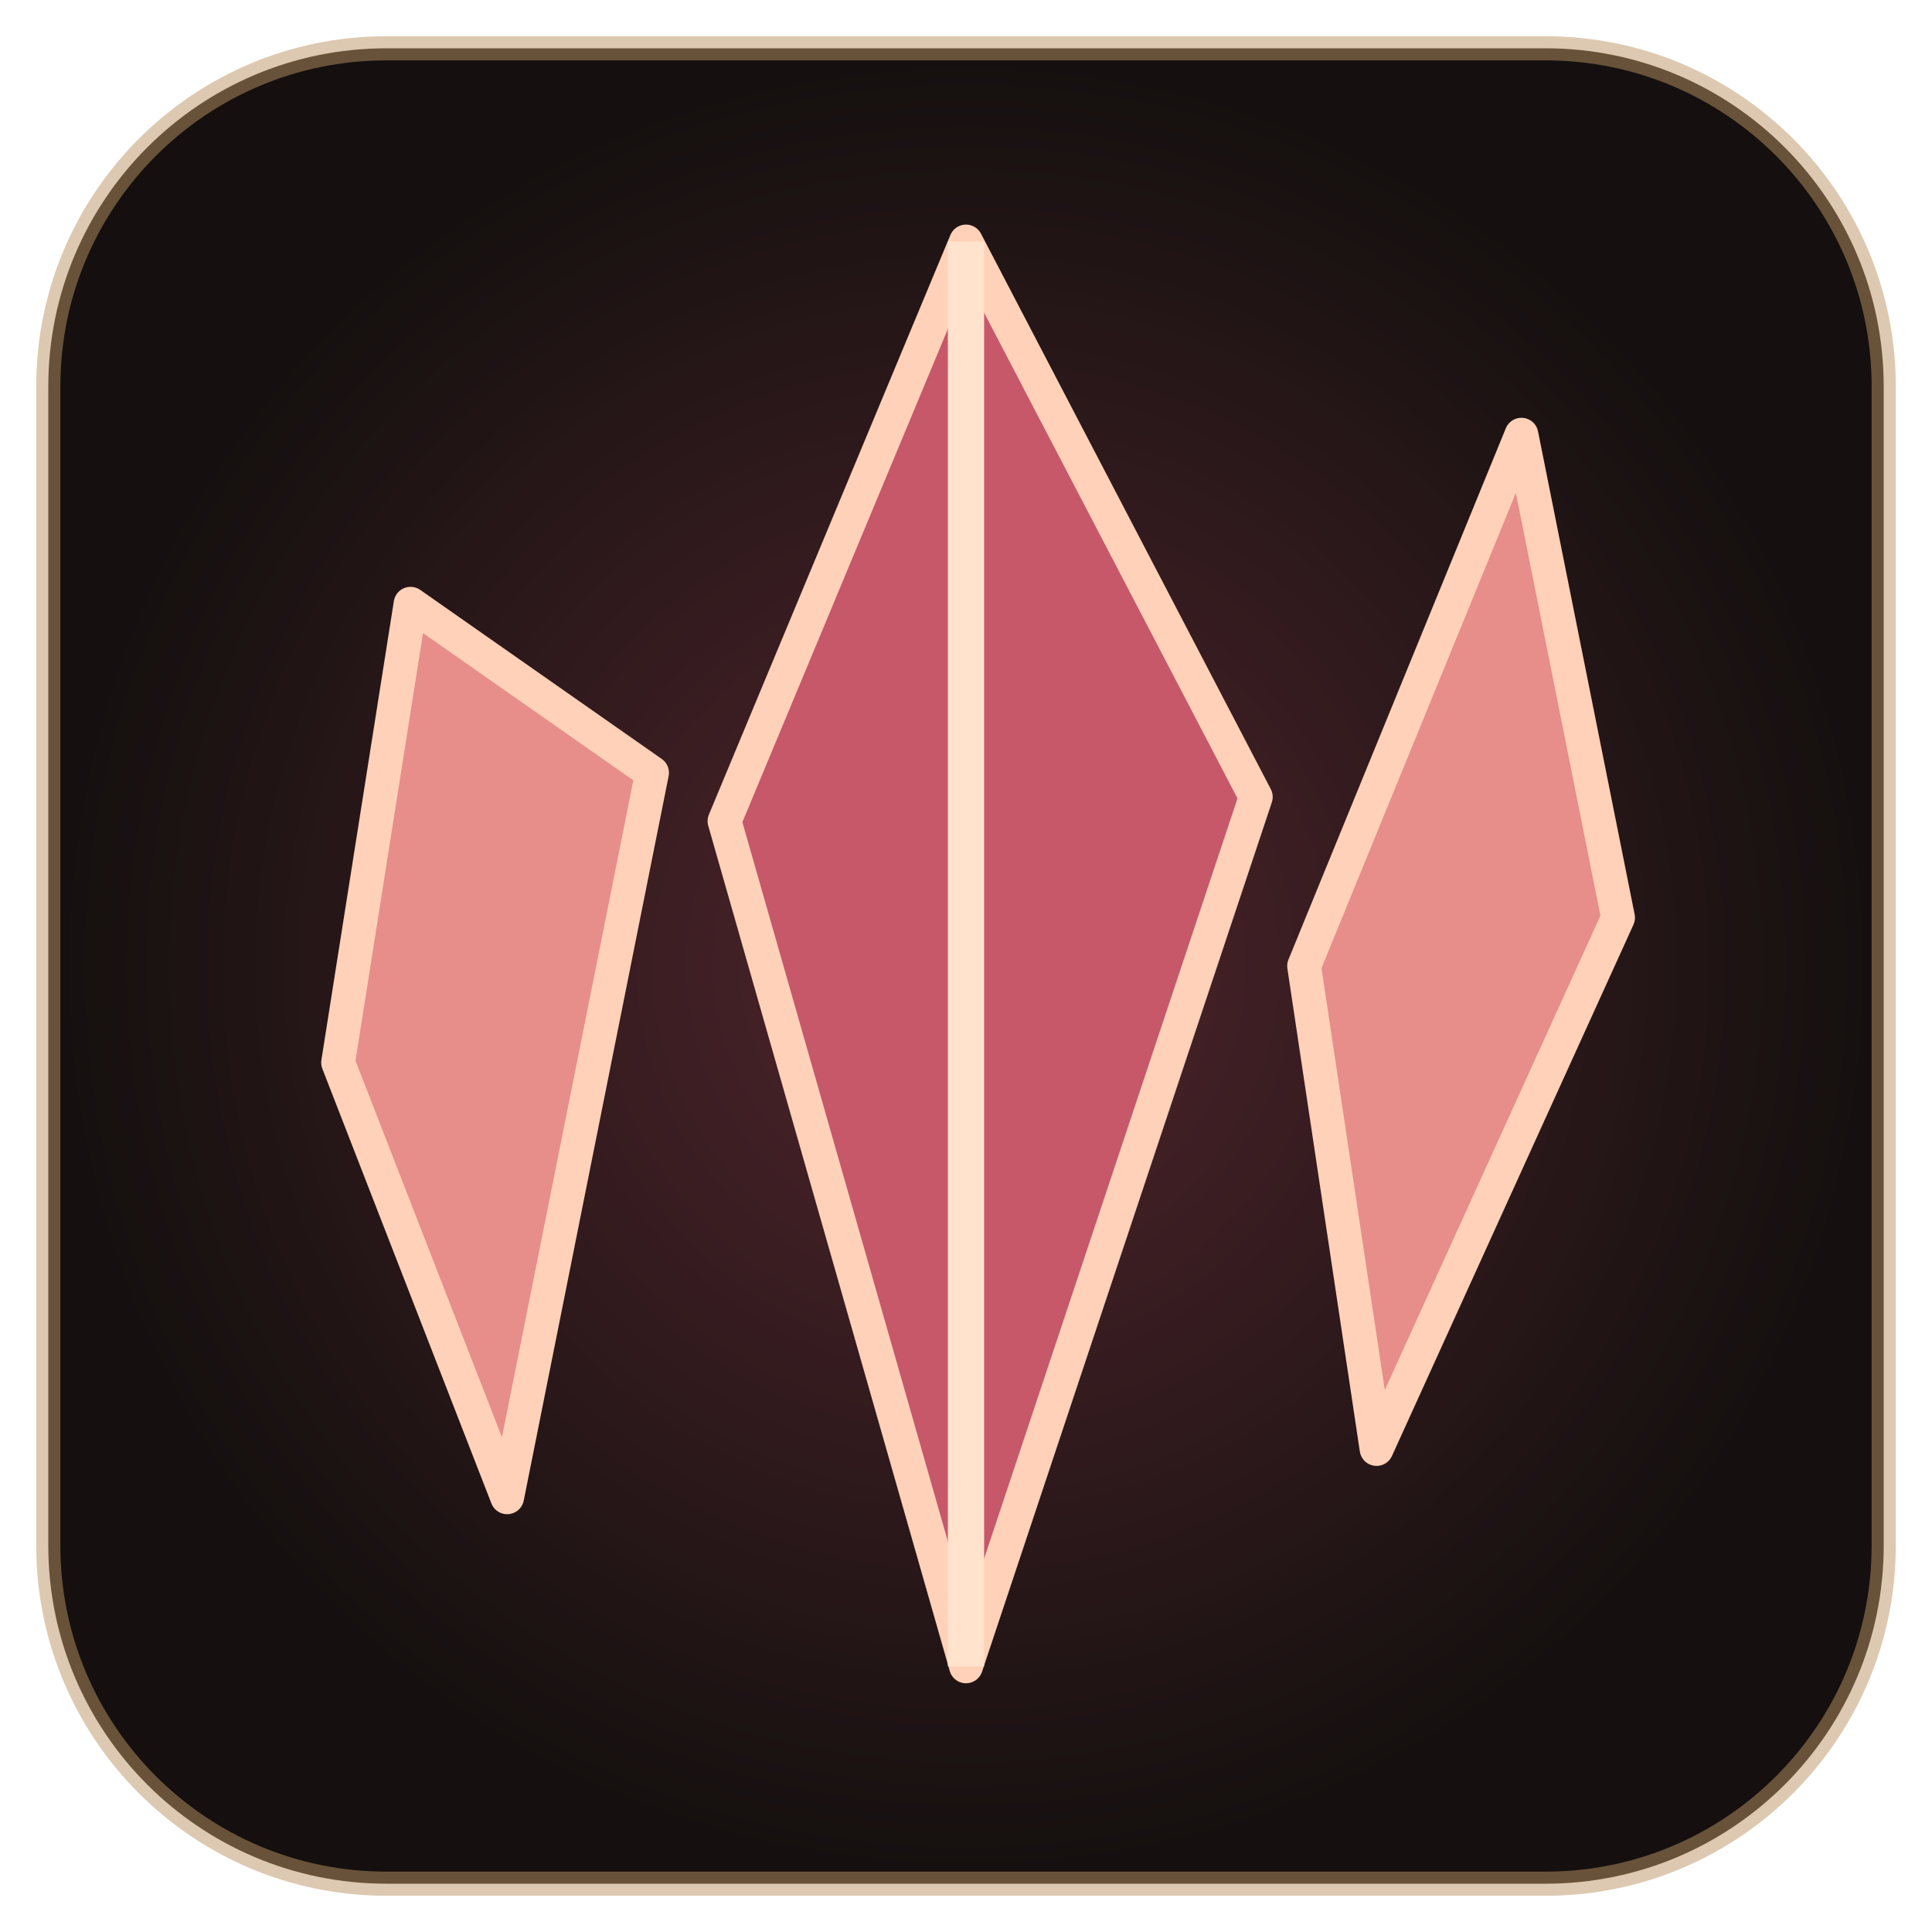
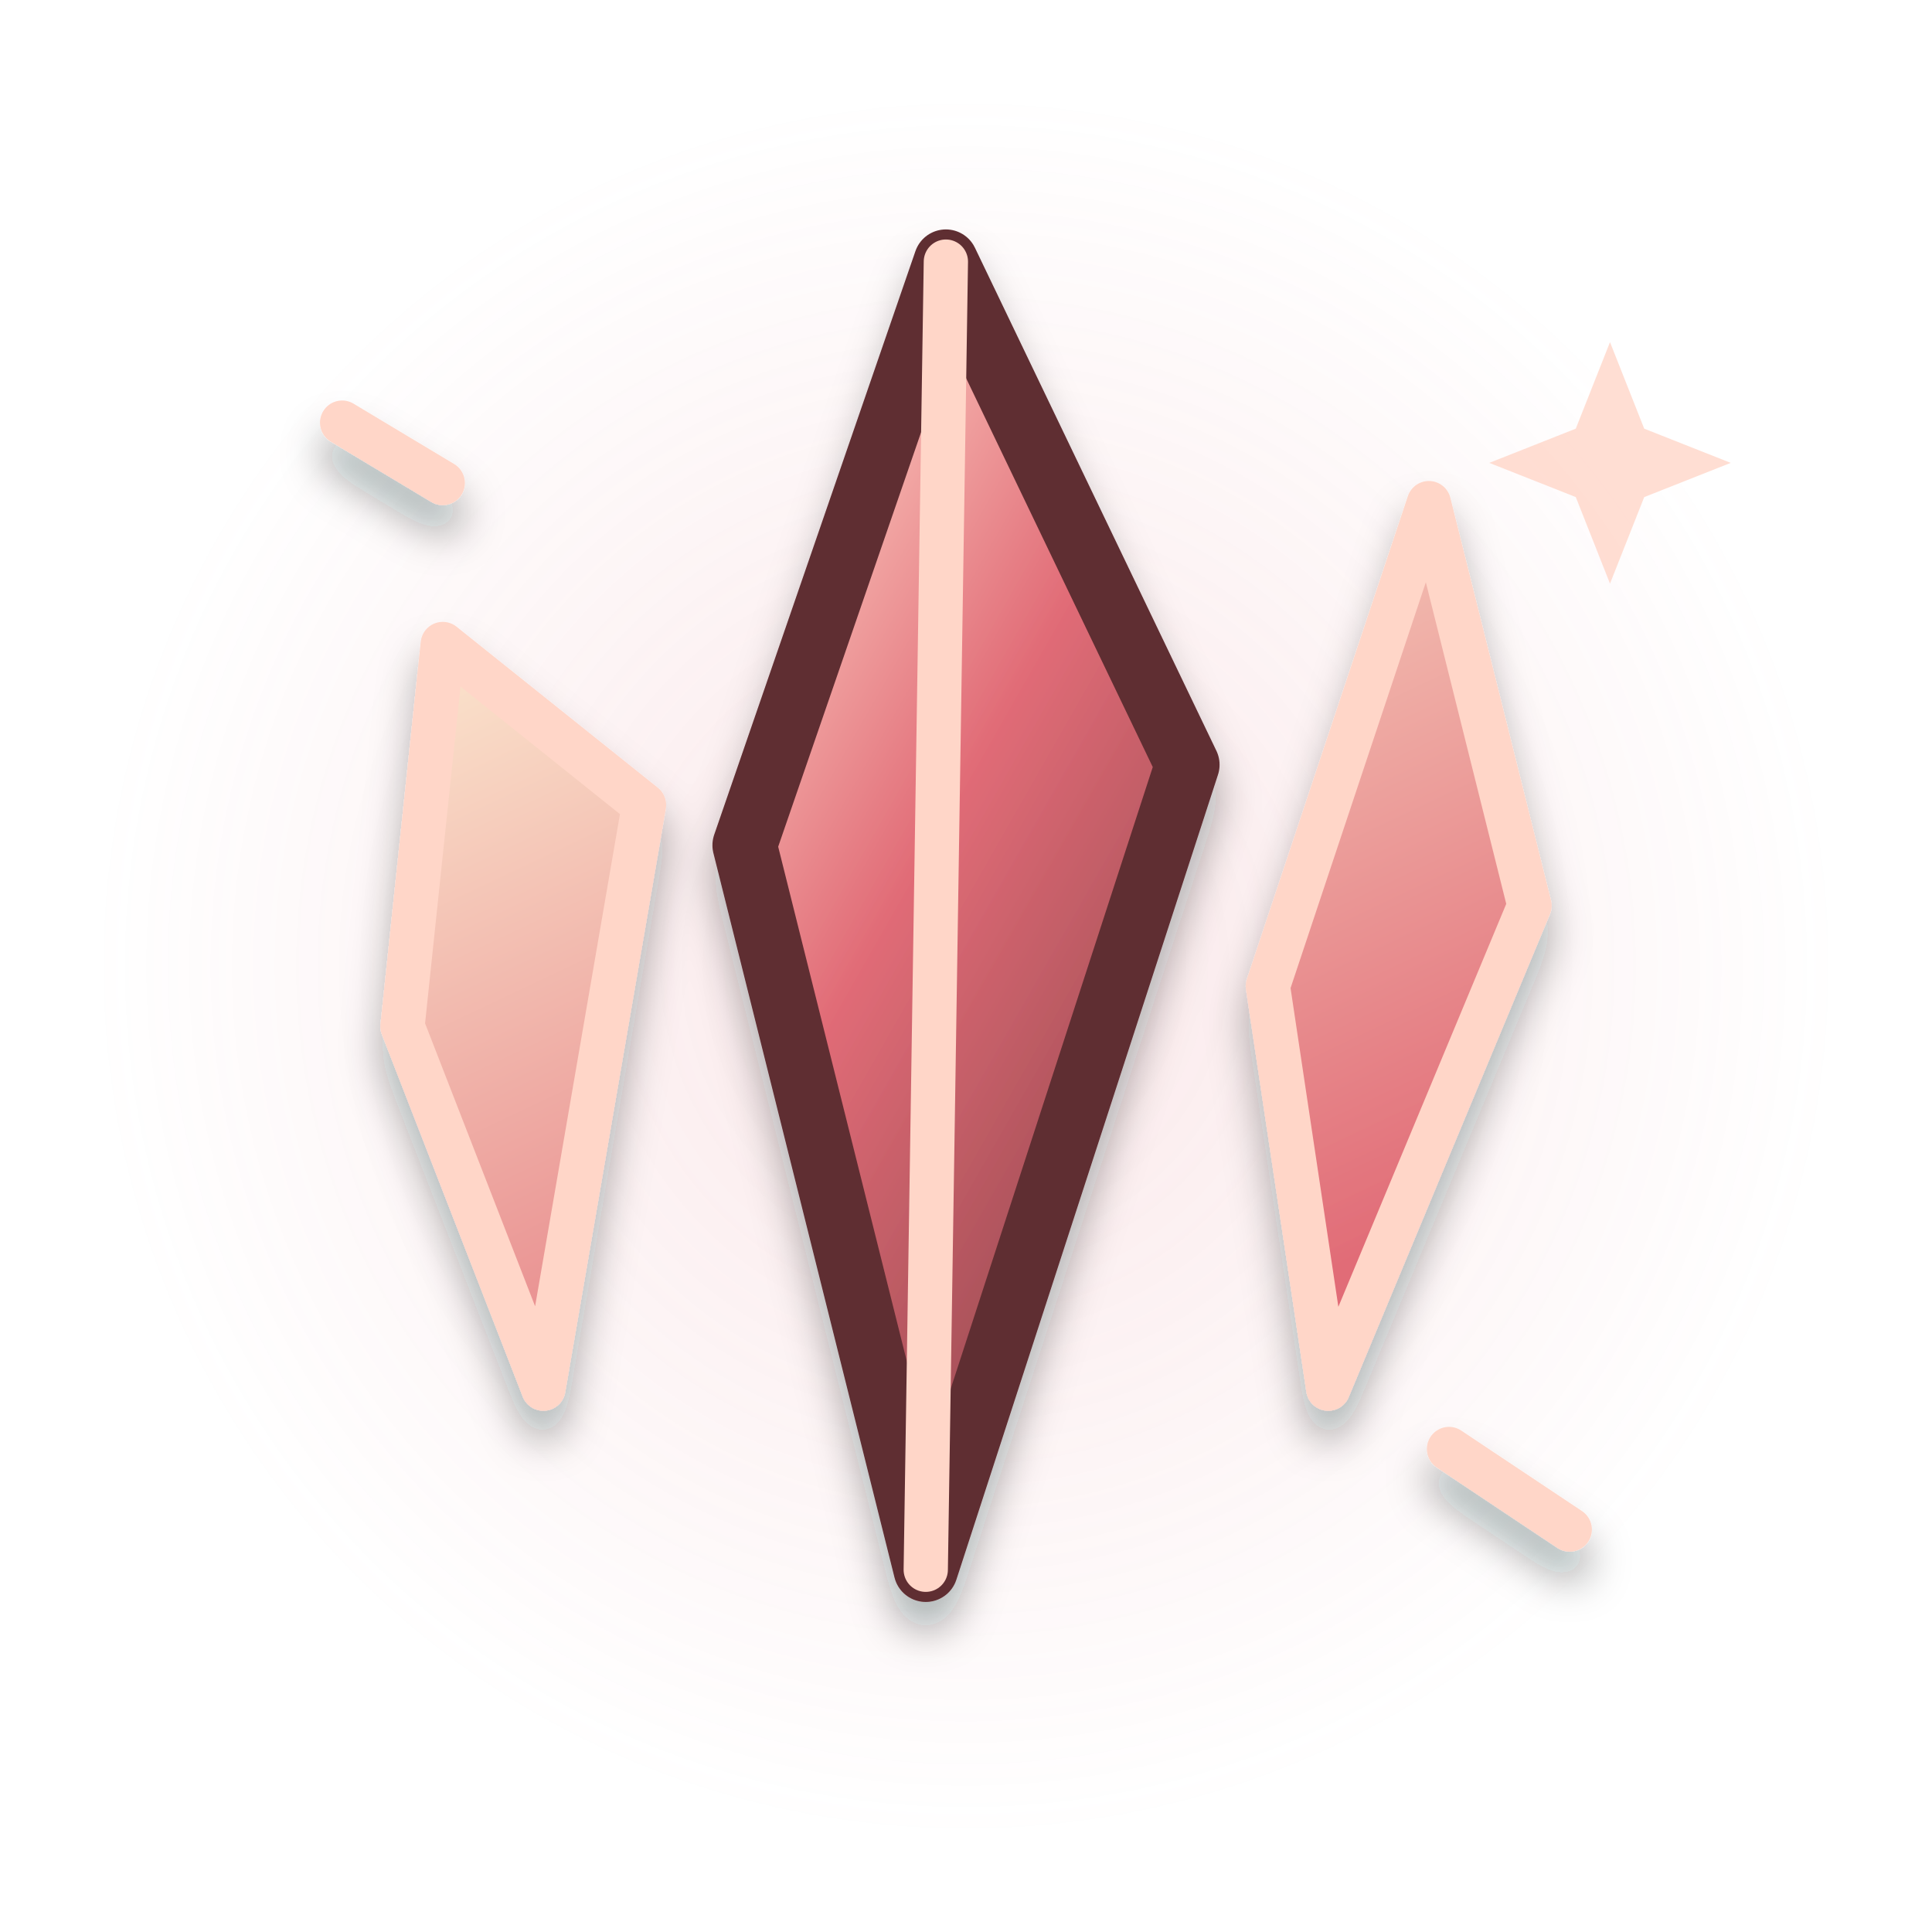
- <svg xmlns="http://www.w3.org/2000/svg" viewBox="0 0 80 80">
+ <svg xmlns="http://www.w3.org/2000/svg" viewBox="0 0 96 96">
  <defs>
-     <radialGradient id="a">
-       <stop stop-color="#50252d" />
-       <stop offset="1" stop-color="#15100f" />
+     <linearGradient id="body" x1=".2" x2=".8" y2="1">
+       <stop stop-color="#ffd6c8" />
+       <stop offset=".42" stop-color="#e16c77" />
+       <stop offset="1" stop-color="#833f45" />
+     </linearGradient>
+     <linearGradient id="highlight" x2=".6" y2="1">
+       <stop stop-color="#fff7da" />
+       <stop offset="1" stop-color="#e16c77" />
+     </linearGradient>
+     <radialGradient id="halo">
+       <stop stop-color="#e16c77" stop-opacity=".16" />
+       <stop offset="1" stop-color="#e16c77" stop-opacity="0" />
    </radialGradient>
+     <filter id="shadow" x="-30%" y="-30%" width="160%" height="160%">
+       <feDropShadow dx="0" dy="1.5" stdDeviation="1" flood-color="#111415" flood-opacity=".32" />
+     </filter>
  </defs>
-   <rect x="2" y="2" width="76" height="76" rx="14" fill="url(#a)" stroke="#bd9465" stroke-opacity=".5" />
-   <g stroke="#ffd1b8" stroke-width="1.4" stroke-linejoin="round">
-     <path d="m40 10 12 23-12 36-10-35Z" fill="#c6586a" />
-     <path d="m17 25 10 7-6 30-7-18ZM63 18l4 20-10 22-3-20Z" fill="#e78d8a" />
+   <circle cx="48" cy="48" r="44" fill="url(#halo)" />
+   <g transform="translate(8 8)" stroke-linecap="round" stroke-linejoin="round" filter="url(#shadow)">
+     <path d="m39 5 12 25-13 40-9-36Z" fill="url(#body)" stroke="#5f2d32" stroke-width="3.2" />
+     <path d="m14 24 10 8-5 29-7-18ZM63 17l5 20-10 24-3-20Z" fill="url(#highlight)" stroke="#ffd6c8" stroke-width="2.2" />
+     <path d="m39 5-1 65M9 13l5 3m50 48 6 4" fill="none" stroke="#ffd6c8" stroke-width="2.2" />
  </g>
-   <path d="m40 10 0 59" stroke="#ffe3cd" stroke-width="1.5" />
+   <path d="m80 17 1.7 4.3L86 23l-4.3 1.7L80 29l-1.7-4.3L74 23l4.3-1.7Z" fill="#ffd6c8" opacity=".8" />
</svg>
